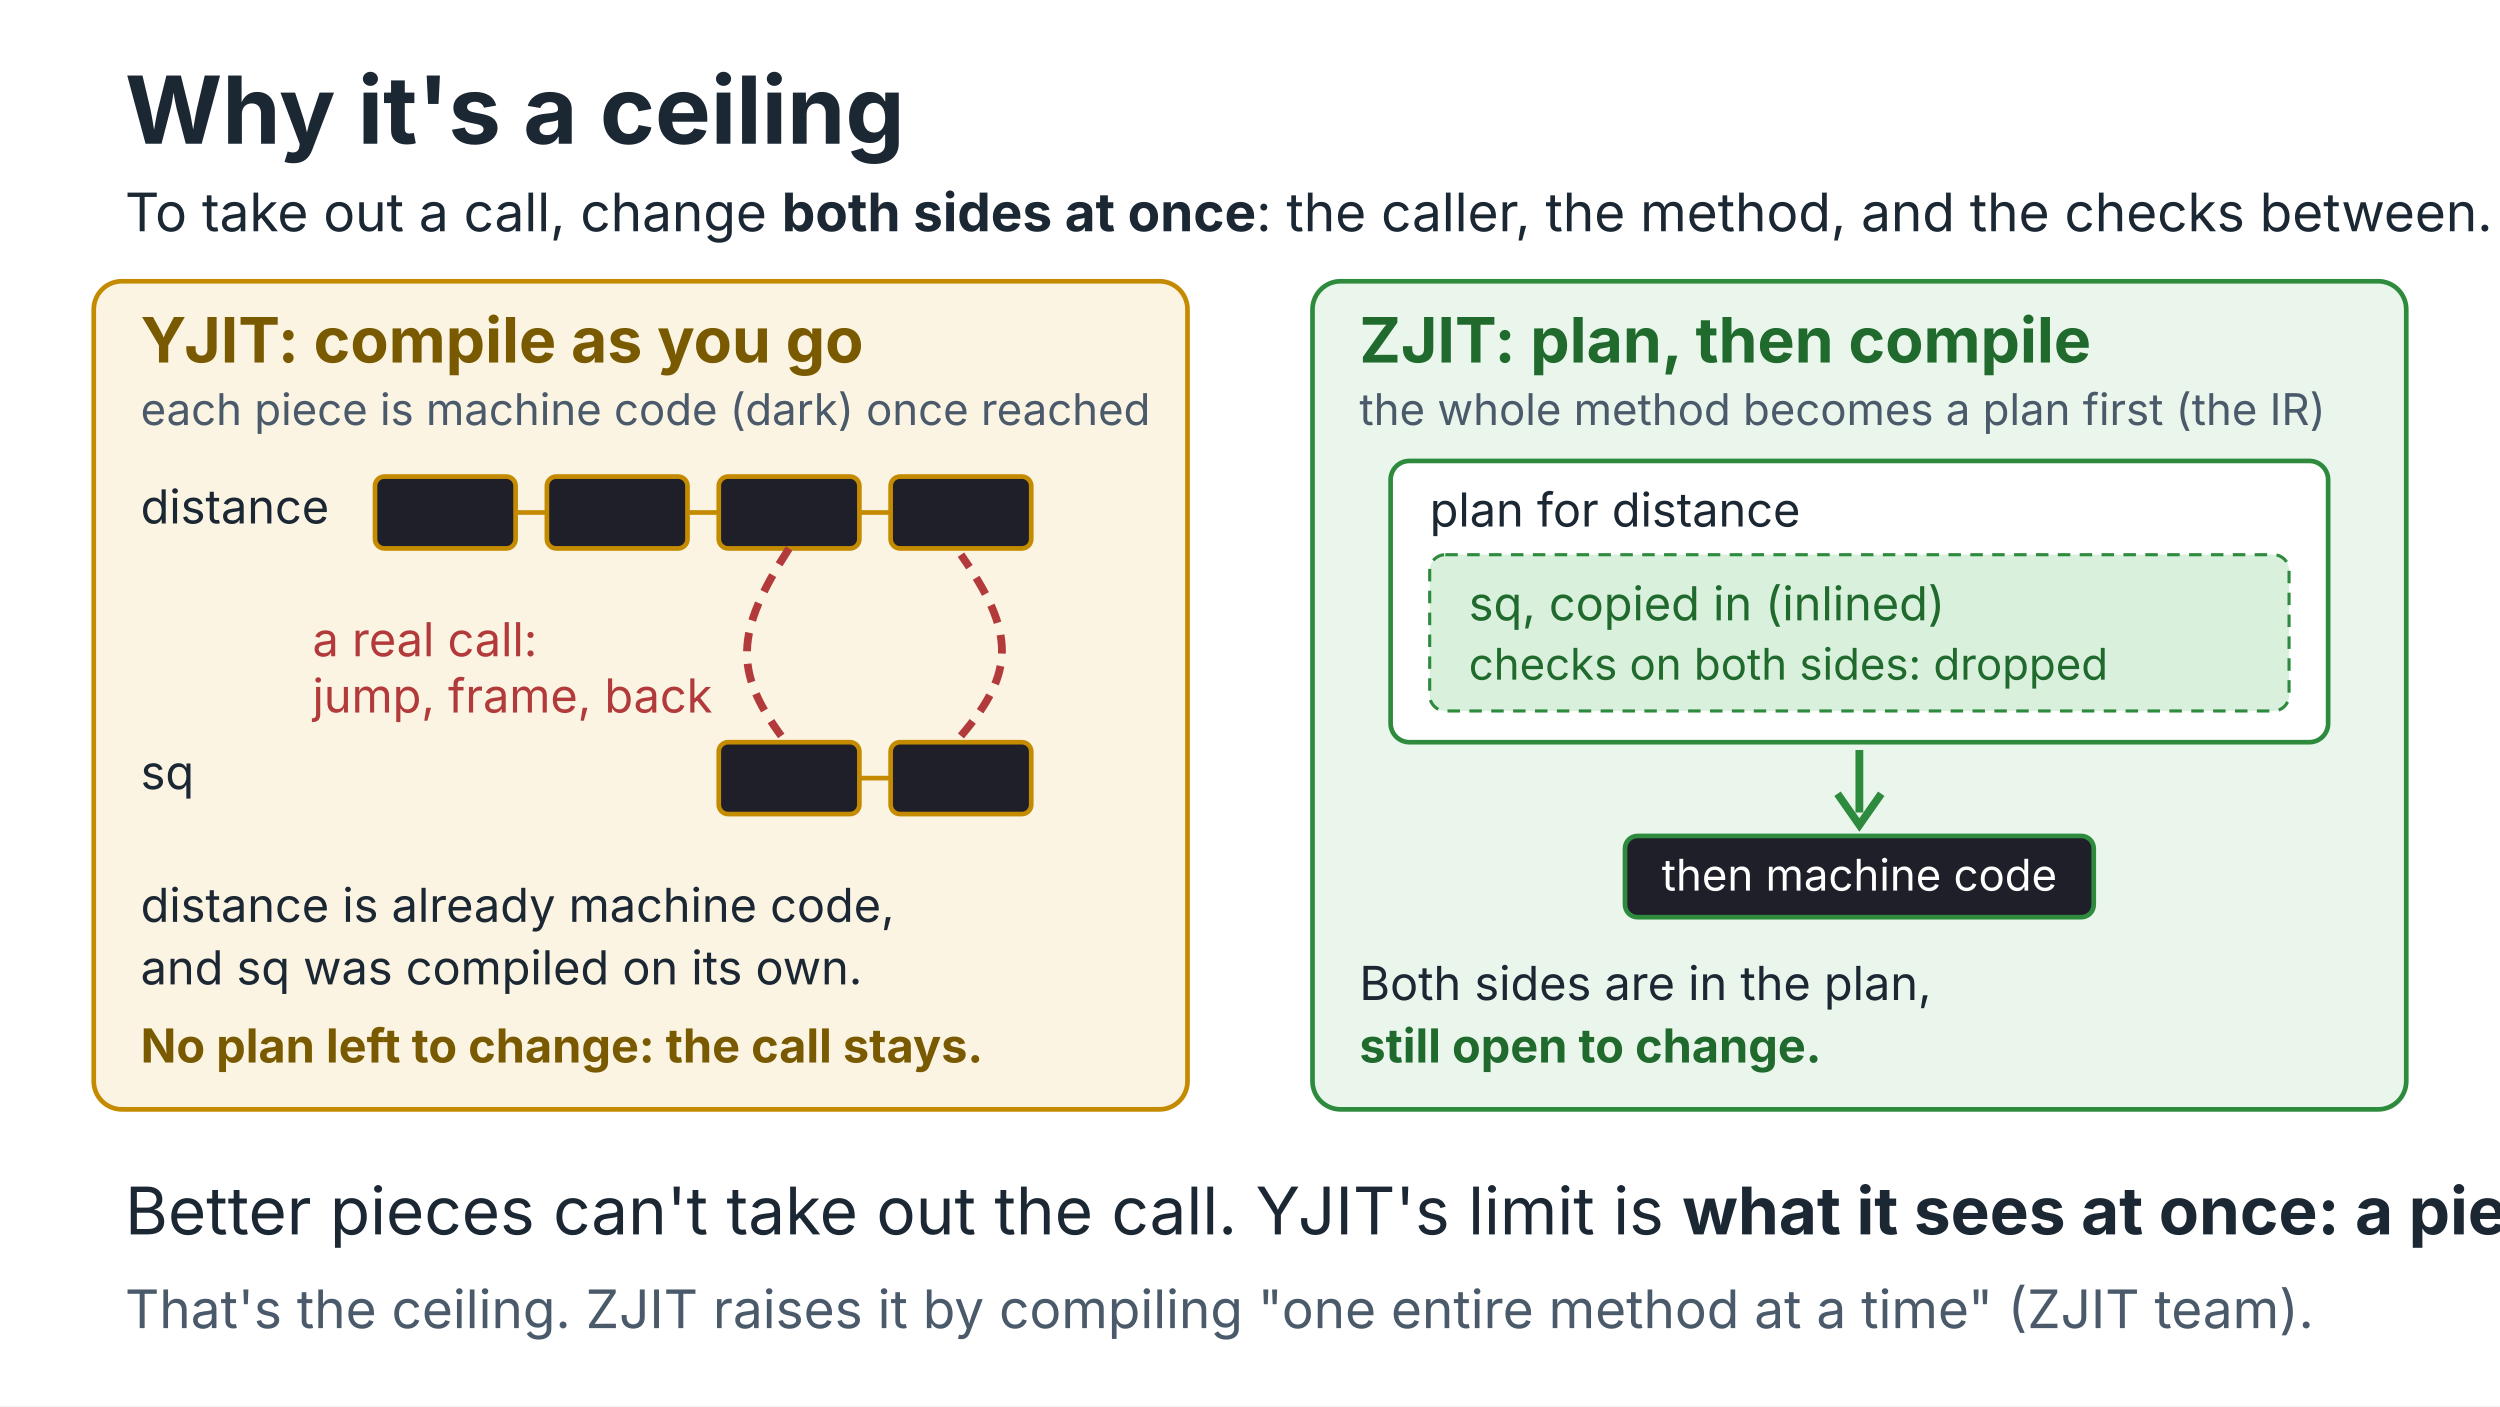
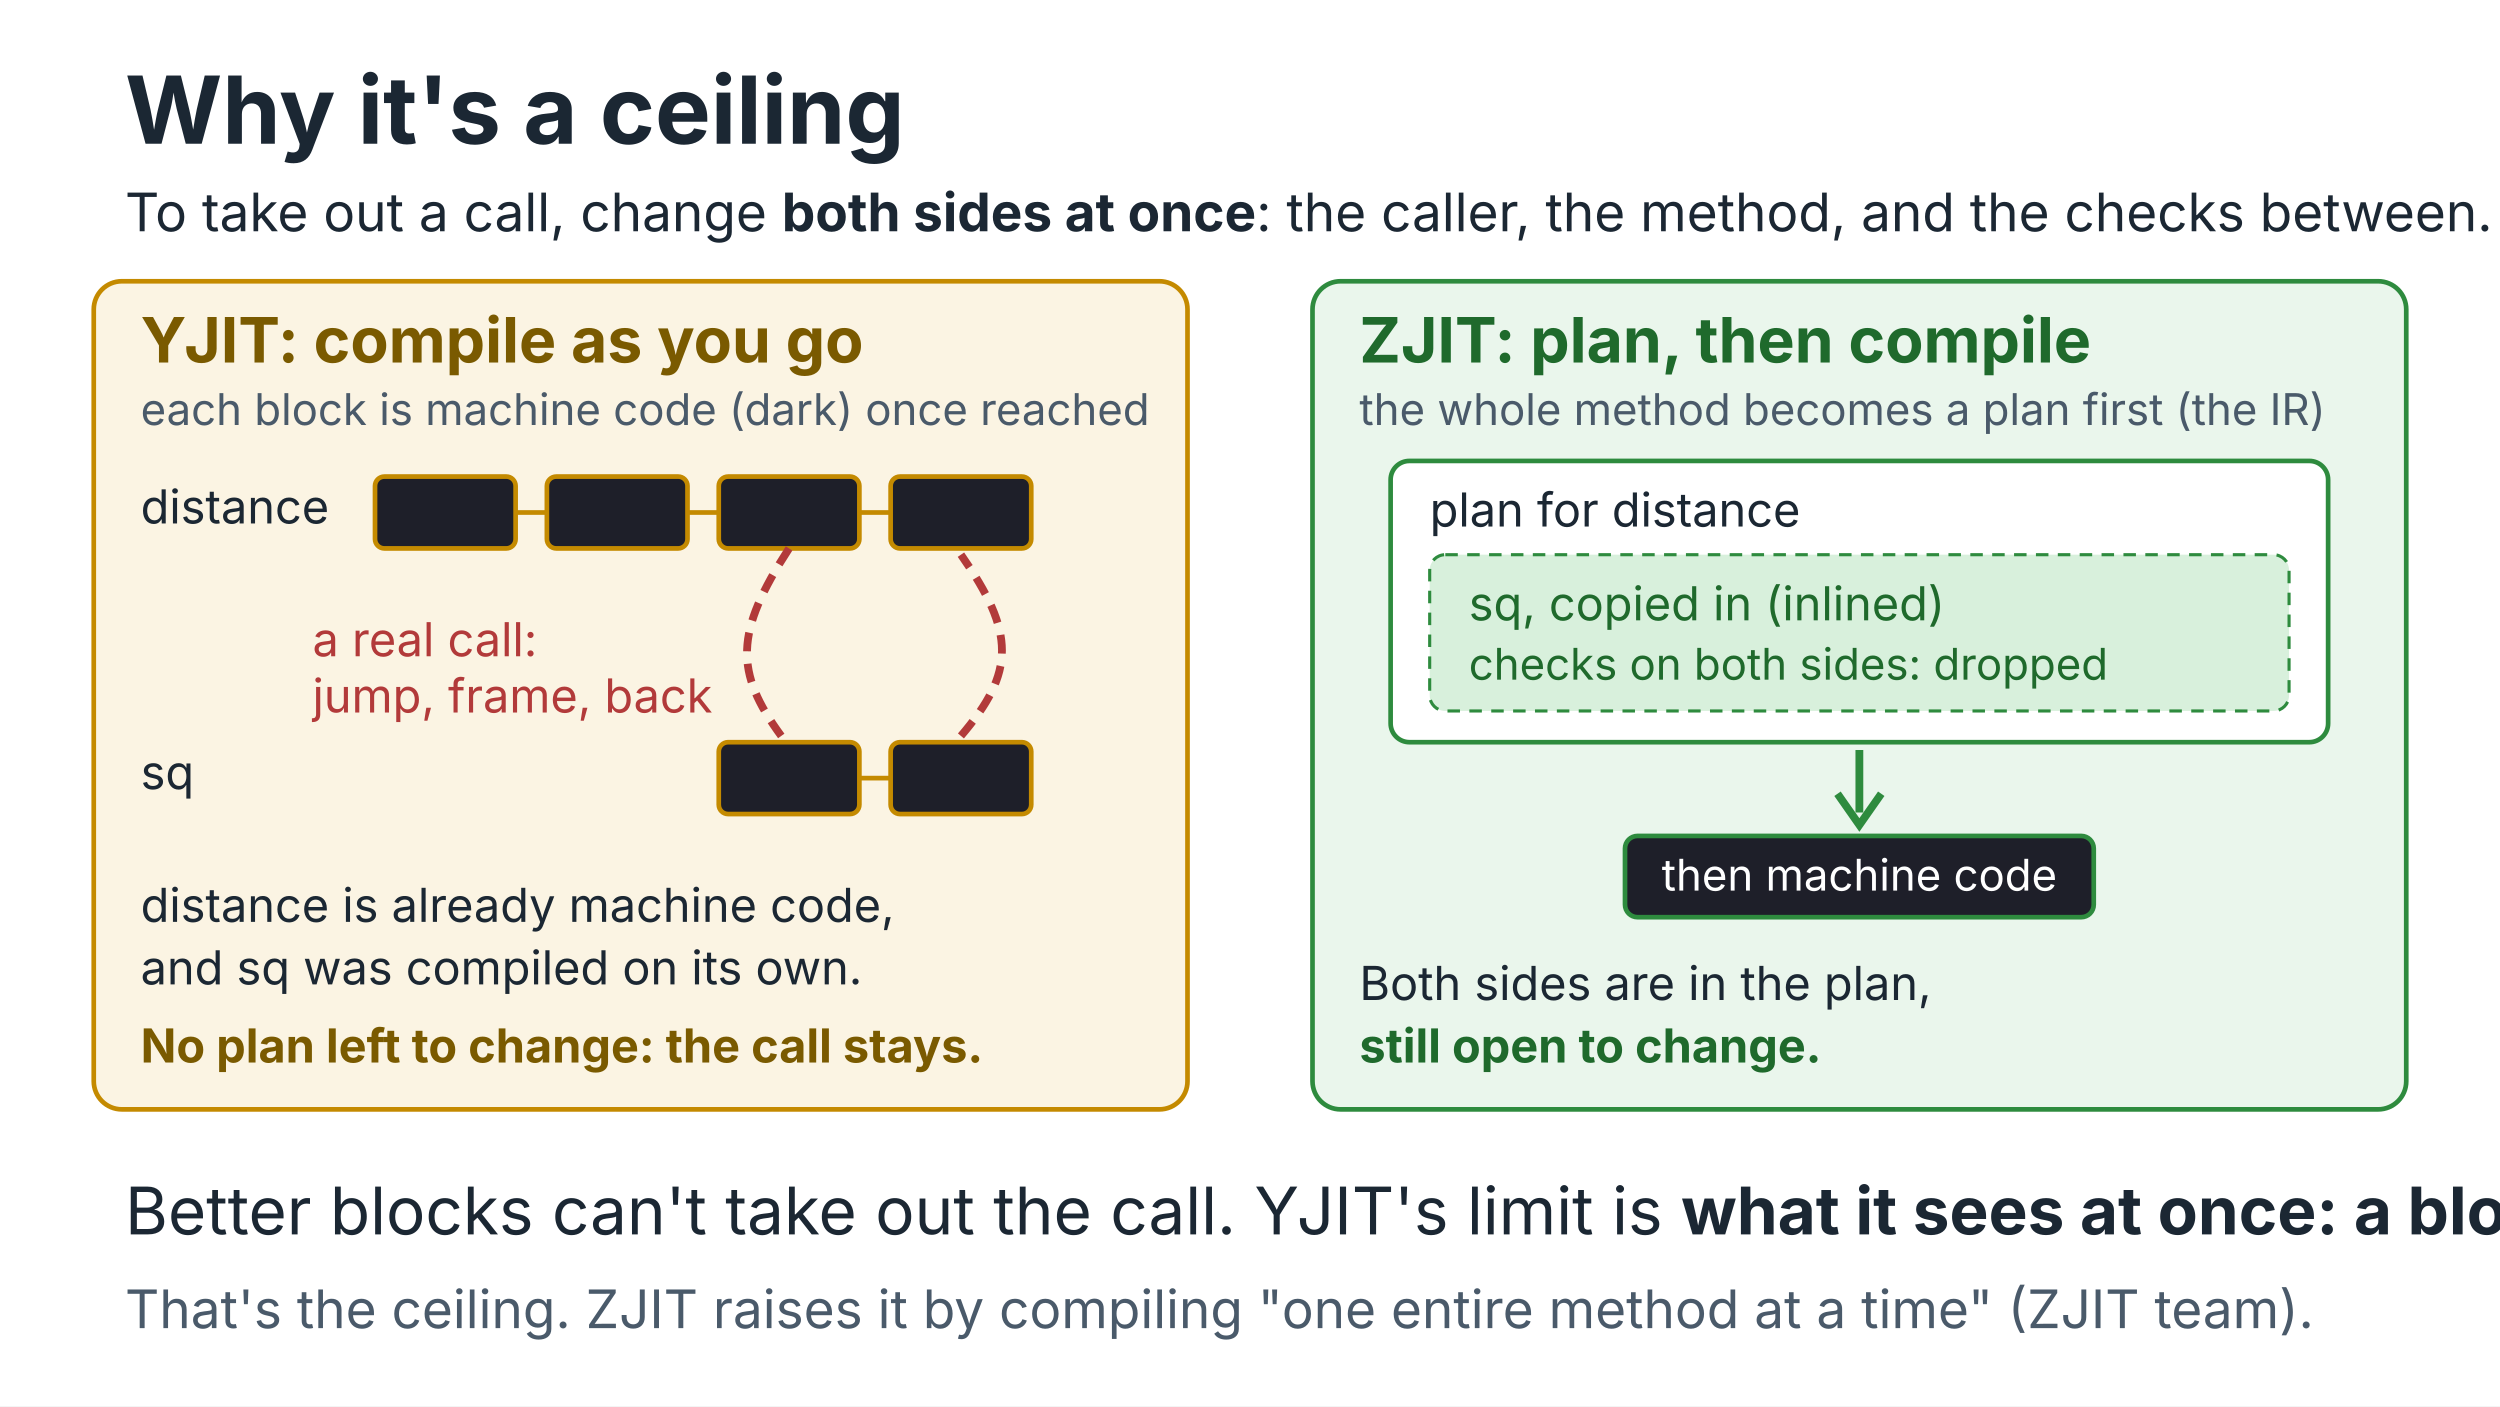
<svg xmlns="http://www.w3.org/2000/svg" viewBox="0 0 1600 900" font-family="system-ui, -apple-system, Segoe UI, sans-serif">
  <rect width="1600" height="900" fill="#ffffff" />
  <text x="80" y="92" font-size="60" font-weight="700" fill="#1b2733">Why it's a ceiling</text>
  <text x="80" y="148" font-size="34" fill="#1b2733">To take out a call, change <tspan font-weight="700">both sides at once</tspan>: the caller, the method, and the checks between.</text>
  <rect x="60" y="180" width="700" height="530" rx="18" fill="#fbf4e3" stroke="#c48a00" stroke-width="3" />
  <text x="90" y="232" font-size="40" font-weight="700" fill="#7a5a00">YJIT: compile as you go</text>
-   <text x="90" y="272" font-size="28" fill="#4a5a6a">each piece is machine code (dark) once reached</text>
+   <text x="90" y="272" font-size="28" fill="#4a5a6a">each block is machine code (dark) once reached</text>
  <text x="90" y="335" font-size="30" fill="#1b2733">distance</text>
  <g fill="#1e1f29" stroke="#c48a00" stroke-width="3">
    <rect x="240" y="305" width="90" height="46" rx="6" />
    <rect x="350" y="305" width="90" height="46" rx="6" />
    <rect x="460" y="305" width="90" height="46" rx="6" />
    <rect x="570" y="305" width="90" height="46" rx="6" />
  </g>
  <g stroke="#c48a00" stroke-width="3">
    <path d="M330 328 H350 M440 328 H460 M550 328 H570" />
  </g>
  <text x="90" y="505" font-size="30" fill="#1b2733">sq</text>
  <g fill="#1e1f29" stroke="#c48a00" stroke-width="3">
    <rect x="460" y="475" width="90" height="46" rx="6" />
    <rect x="570" y="475" width="90" height="46" rx="6" />
  </g>
  <path d="M550 498 H570" stroke="#c48a00" stroke-width="3" />
  <path d="M505 351 C 470 405, 470 430, 500 471" stroke="#b23a3a" stroke-width="5" fill="none" stroke-dasharray="12 8" />
  <path d="M615 471 C 650 430, 650 405, 615 355" stroke="#b23a3a" stroke-width="5" fill="none" stroke-dasharray="12 8" />
  <text x="200" y="420" font-size="30" fill="#b23a3a">a real call:</text>
  <text x="200" y="456" font-size="30" fill="#b23a3a">jump, frame, back</text>
  <text x="90" y="590" font-size="30" fill="#1b2733">distance is already machine code,</text>
  <text x="90" y="630" font-size="30" fill="#1b2733">and sq was compiled on its own.</text>
  <text x="90" y="680" font-size="30" font-weight="700" fill="#7a5a00">No plan left to change: the call stays.</text>
  <rect x="840" y="180" width="700" height="530" rx="18" fill="#eaf6ec" stroke="#2e8b3e" stroke-width="3" />
  <text x="870" y="232" font-size="40" font-weight="700" fill="#1f6a2c">ZJIT: plan, then compile</text>
  <text x="870" y="272" font-size="28" fill="#4a5a6a">the whole method becomes a plan first (the IR)</text>
  <rect x="890" y="295" width="600" height="180" rx="12" fill="#ffffff" stroke="#2e8b3e" stroke-width="3" />
  <text x="915" y="337" font-size="30" fill="#1b2733">plan for distance</text>
  <rect x="915" y="355" width="550" height="100" rx="10" fill="#d8f0dc" stroke="#2e8b3e" stroke-width="2" stroke-dasharray="8 6" />
  <text x="940" y="397" font-size="30" fill="#1f6a2c">sq, copied in (inlined)</text>
  <text x="940" y="435" font-size="28" fill="#1f6a2c">checks on both sides: dropped</text>
  <path d="M1190 480 V520" stroke="#2e8b3e" stroke-width="5" />
  <path d="M1176 508 L1190 528 L1204 508" stroke="#2e8b3e" stroke-width="5" fill="none" />
  <rect x="1040" y="535" width="300" height="52" rx="8" fill="#1e1f29" stroke="#2e8b3e" stroke-width="3" />
  <text x="1190" y="570" font-size="28" text-anchor="middle" fill="#ffffff">then machine code</text>
  <text x="870" y="640" font-size="30" fill="#1b2733">Both sides are in the plan,</text>
  <text x="870" y="680" font-size="30" font-weight="700" fill="#1f6a2c">still open to change.</text>
-   <text x="80" y="790" font-size="42" fill="#1b2733">Better pieces can't take out the call. YJIT's limit is <tspan font-weight="700">what it sees at once: a piece</tspan>.</text>
+   <text x="80" y="790" font-size="42" fill="#1b2733">Better blocks can't take out the call. YJIT's limit is <tspan font-weight="700">what it sees at once: a block</tspan>.</text>
  <text x="80" y="850" font-size="34" fill="#4a5a6a">That's the ceiling. ZJIT raises it by compiling "one entire method at a time" (ZJIT team).</text>
</svg>
